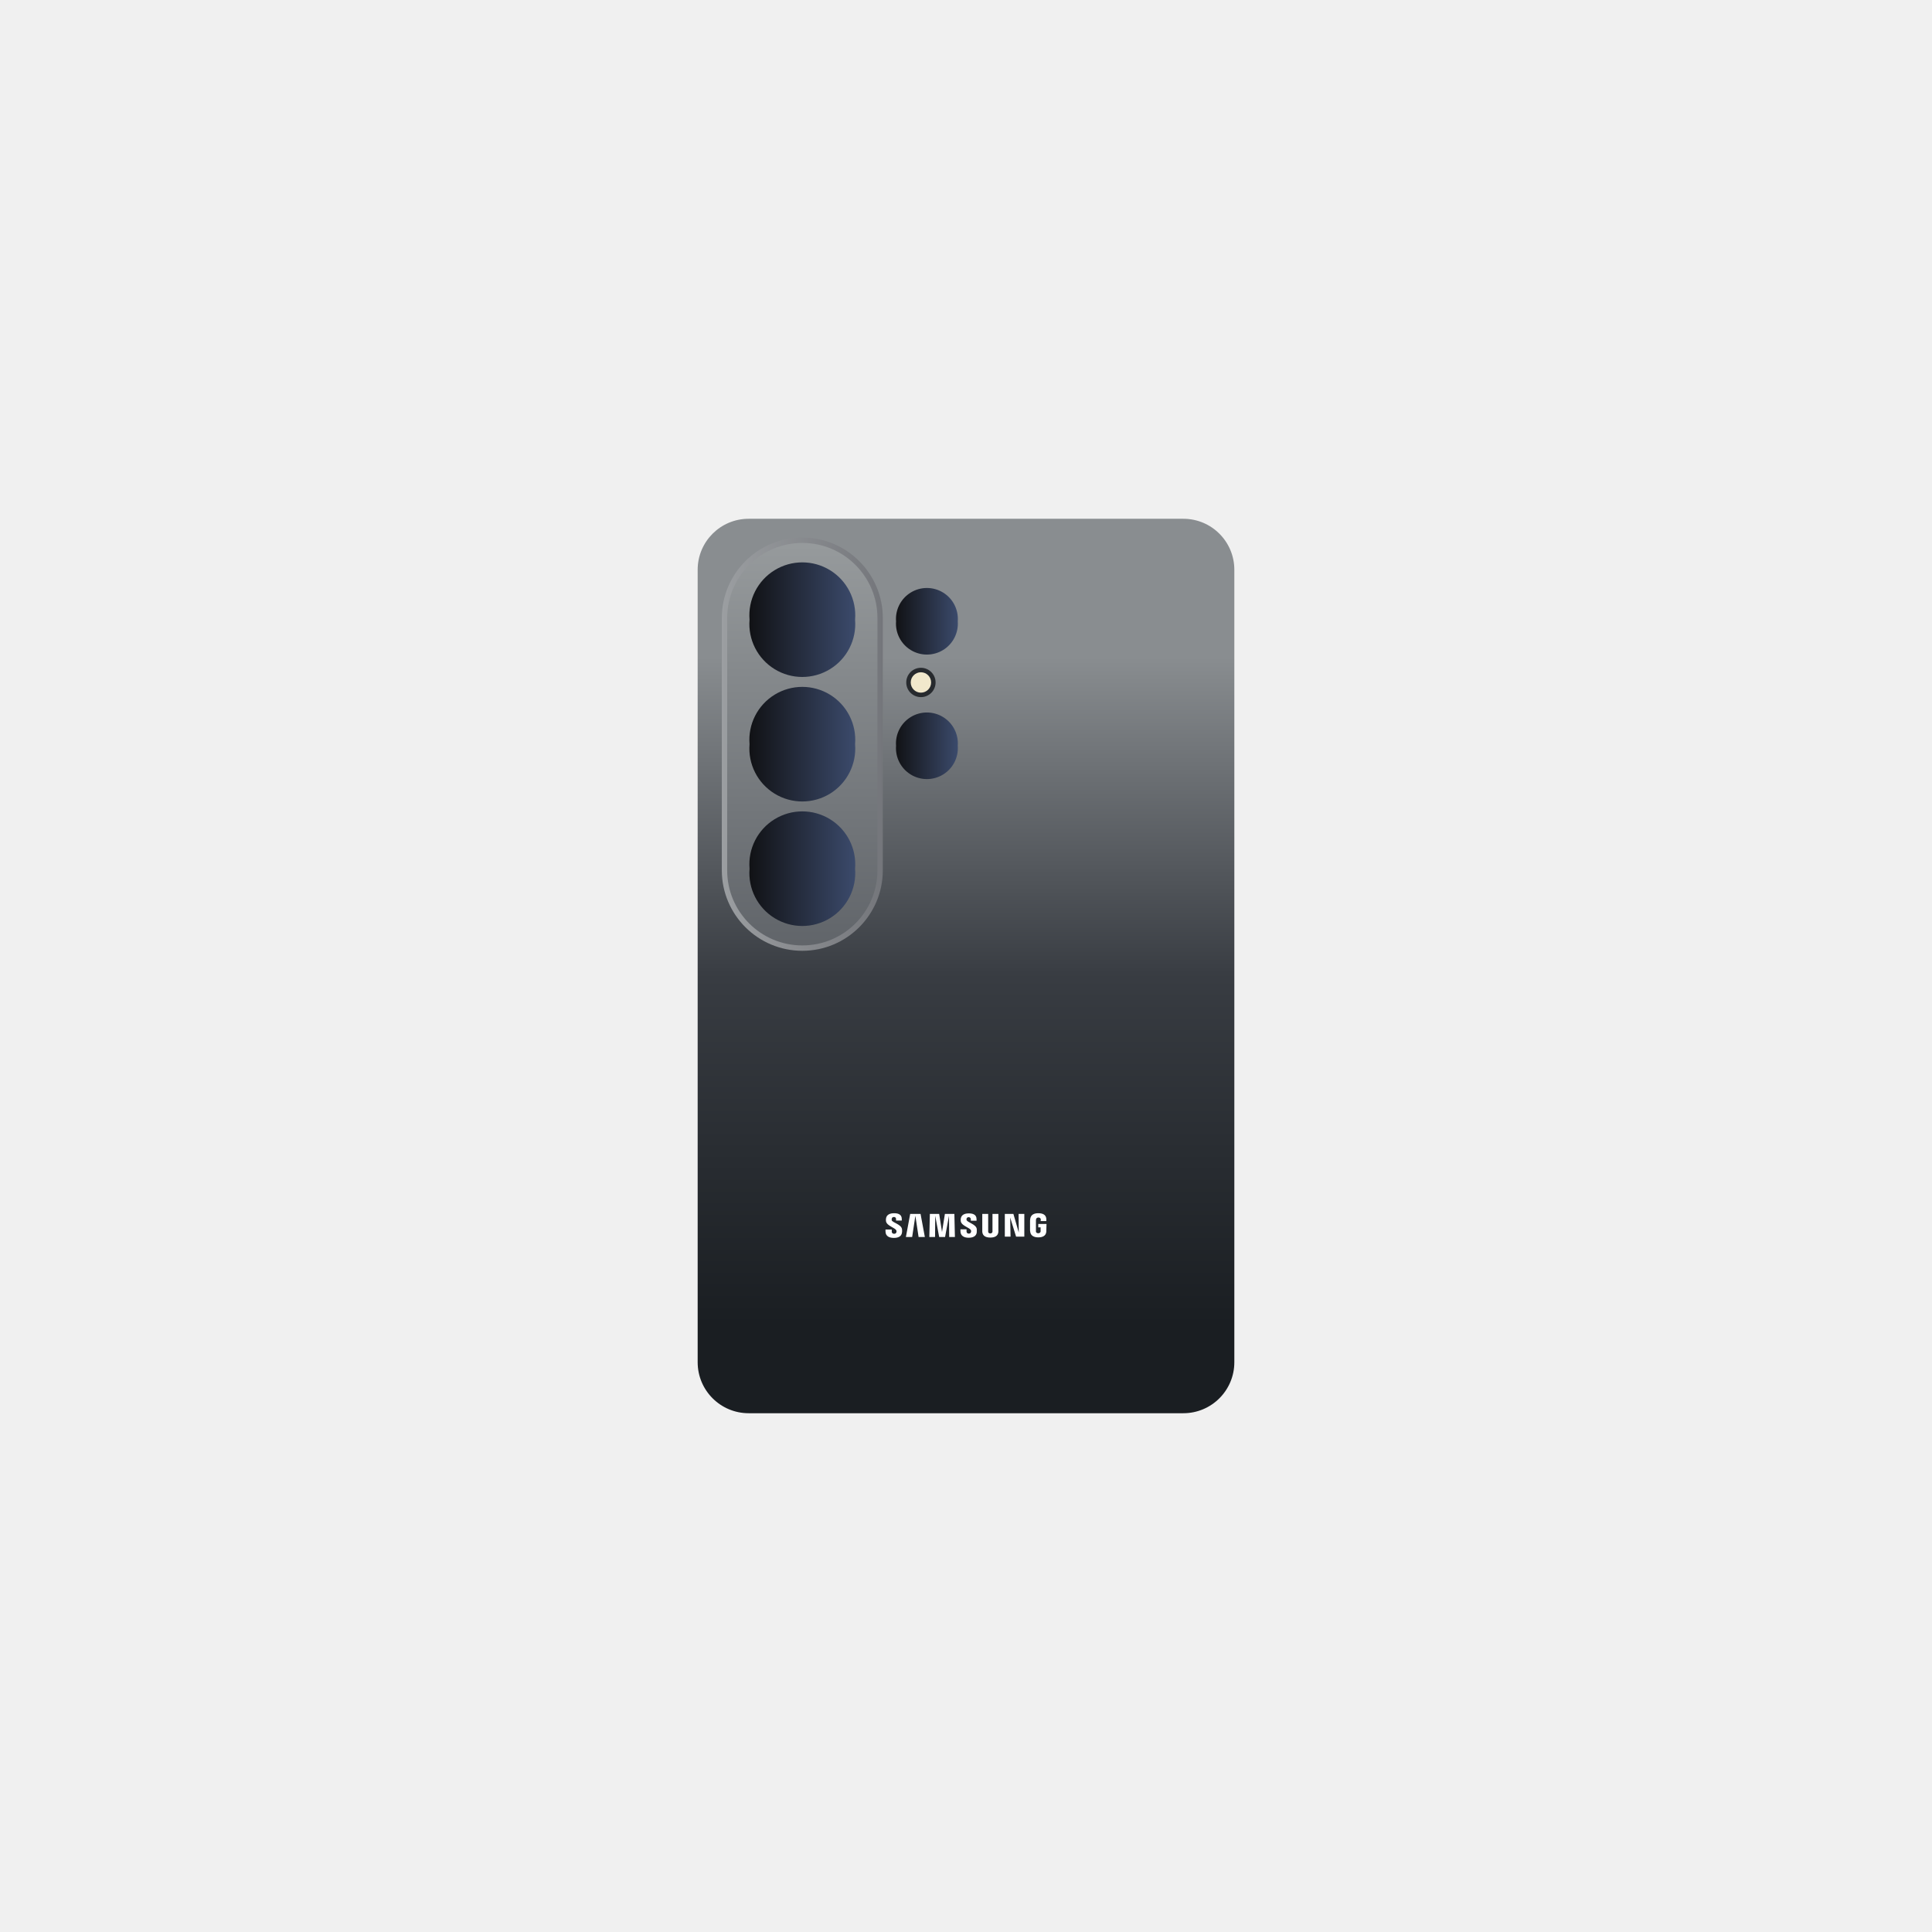
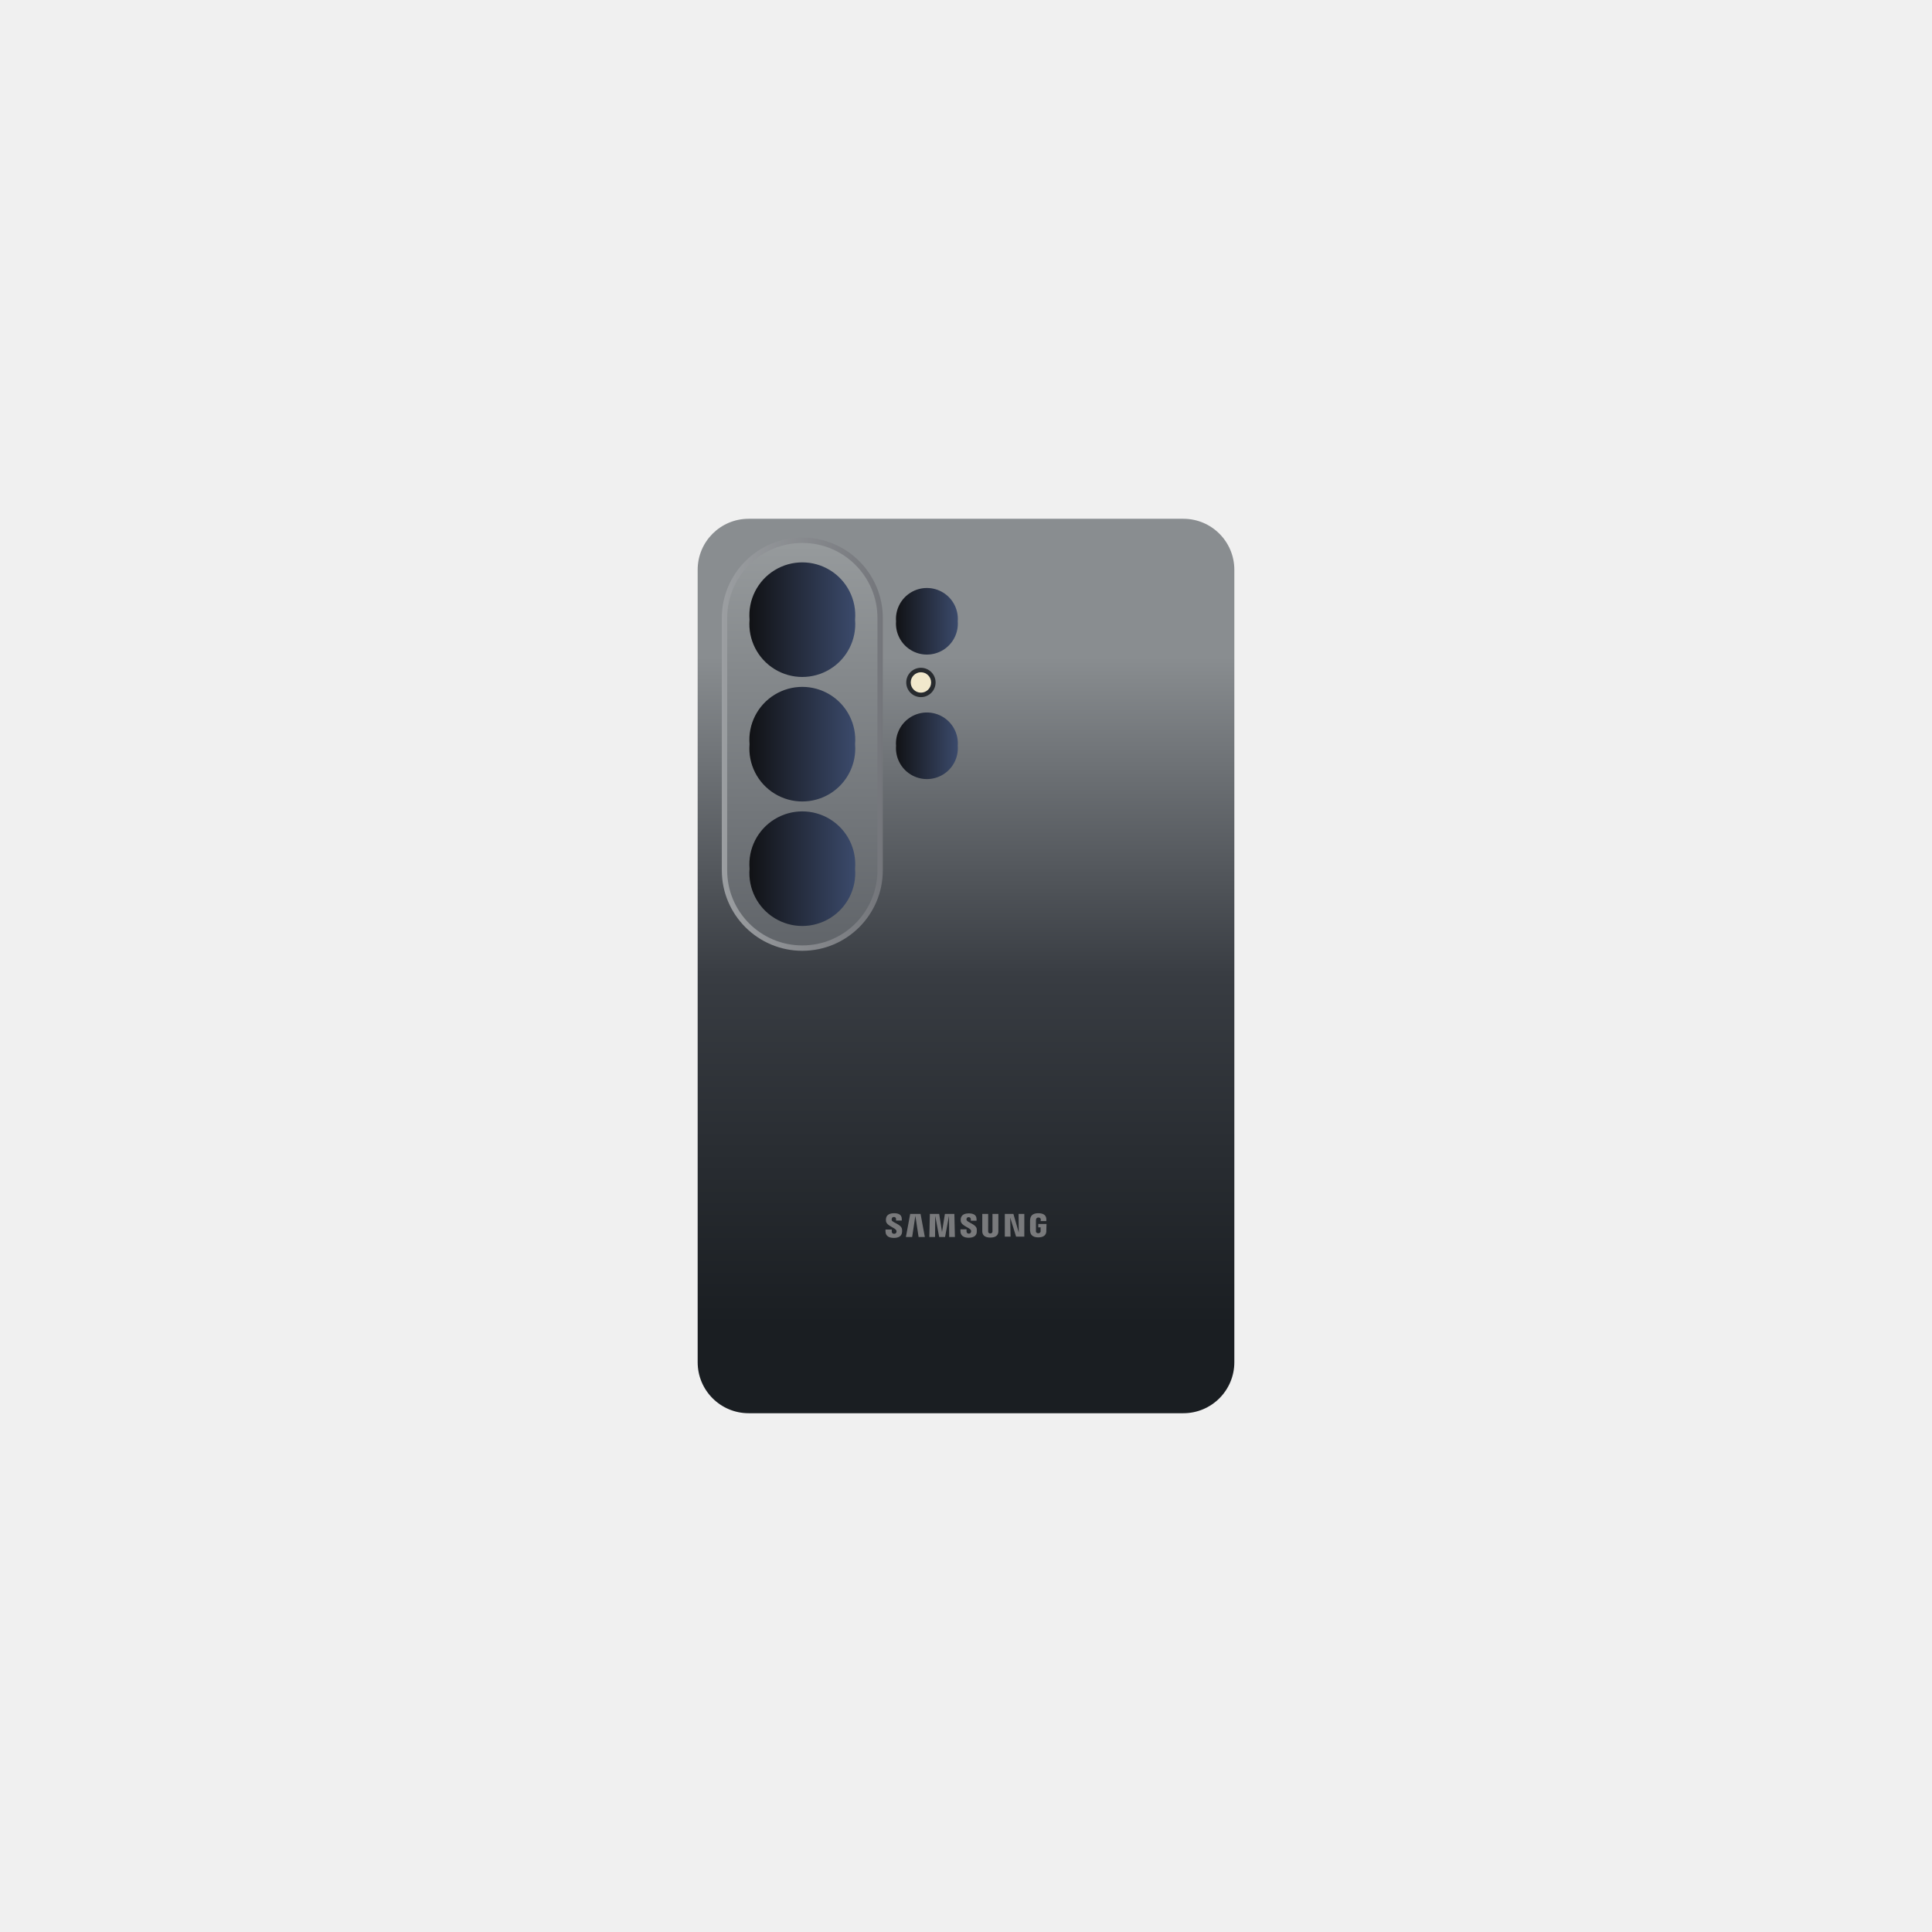
<svg xmlns="http://www.w3.org/2000/svg" width="108" height="108" viewBox="0 0 108 108">
  <defs>
    <linearGradient id="body" gradientUnits="userSpaceOnUse" x1="54" y1="36.73" x2="54" y2="74.07">
      <stop offset="0" stop-color="#898d90" />
      <stop offset="0.48" stop-color="#383c42" />
      <stop offset="1" stop-color="#1a1e22" />
    </linearGradient>
    <linearGradient id="islandrim" gradientUnits="userSpaceOnUse" x1="49.35" y1="0" x2="40.35" y2="0">
      <stop offset="0" stop-color="#74767b" />
      <stop offset="1" stop-color="#9b9ea1" />
    </linearGradient>
    <linearGradient id="island" gradientUnits="userSpaceOnUse" x1="54" y1="30.05" x2="54" y2="53.15">
      <stop offset="0" stop-color="#979b9d" />
      <stop offset="1" stop-color="#606469" />
    </linearGradient>
    <linearGradient id="glass0" gradientUnits="userSpaceOnUse" x1="47.8" y1="34.64" x2="41.9" y2="34.64">
      <stop offset="0" stop-color="#3b4a6b" />
      <stop offset="1" stop-color="#111215" />
    </linearGradient>
    <linearGradient id="glass1" gradientUnits="userSpaceOnUse" x1="47.8" y1="41.6" x2="41.9" y2="41.6">
      <stop offset="0" stop-color="#3b4a6b" />
      <stop offset="1" stop-color="#111215" />
    </linearGradient>
    <linearGradient id="glass2" gradientUnits="userSpaceOnUse" x1="47.8" y1="48.56" x2="41.9" y2="48.56">
      <stop offset="0" stop-color="#3b4a6b" />
      <stop offset="1" stop-color="#111215" />
    </linearGradient>
    <linearGradient id="glass3" gradientUnits="userSpaceOnUse" x1="53.54" y1="34.73" x2="50.09" y2="34.73">
      <stop offset="0" stop-color="#3b4a6b" />
      <stop offset="1" stop-color="#111215" />
    </linearGradient>
    <linearGradient id="glass4" gradientUnits="userSpaceOnUse" x1="53.54" y1="41.69" x2="50.09" y2="41.69">
      <stop offset="0" stop-color="#3b4a6b" />
      <stop offset="1" stop-color="#111215" />
    </linearGradient>
  </defs>
  <path d="M41.85,29H66.15A2.85,2.85 0 0 1 69,31.85V76.15A2.85,2.85 0 0 1 66.15,79H41.85A2.85,2.85 0 0 1 39,76.15V31.85A2.85,2.85 0 0 1 41.85,29Z" fill="url(#body)" />
  <path d="M44.85,30.05H44.85A4.5,4.5 0 0 1 49.35,34.55V48.65A4.5,4.5 0 0 1 44.85,53.15H44.85A4.5,4.5 0 0 1 40.35,48.65V34.55A4.5,4.5 0 0 1 44.85,30.05Z" fill="url(#islandrim)" />
  <path d="M44.85,30.35H44.85A4.2,4.2 0 0 1 49.05,34.55V48.65A4.2,4.2 0 0 1 44.85,52.85H44.85A4.2,4.2 0 0 1 40.65,48.65V34.55A4.2,4.2 0 0 1 44.85,30.35Z" fill="url(#island)" />
  <path d="M41.9,34.64A2.96,2.96 0 1 1 47.8,34.64A2.96,2.96 0 1 1 41.9,34.64Z" fill="url(#glass0)" />
  <path d="M41.9,41.6A2.96,2.96 0 1 1 47.8,41.6A2.96,2.96 0 1 1 41.9,41.6Z" fill="url(#glass1)" />
  <path d="M41.9,48.56A2.96,2.96 0 1 1 47.8,48.56A2.96,2.96 0 1 1 41.9,48.56Z" fill="url(#glass2)" />
  <path d="M50.09,34.73A1.73,1.73 0 1 1 53.54,34.73A1.73,1.73 0 1 1 50.09,34.73Z" fill="url(#glass3)" />
  <path d="M50.09,41.69A1.73,1.73 0 1 1 53.54,41.69A1.73,1.73 0 1 1 50.09,41.69Z" fill="url(#glass4)" />
  <path d="M50.66,38.15A0.82,0.82 0 1 1 52.3,38.15A0.82,0.82 0 1 1 50.66,38.15Z" fill="#272a2e" />
  <path d="M50.91,38.15A0.57,0.57 0 1 1 52.05,38.15A0.57,0.57 0 1 1 50.91,38.15Z" fill="#f1e8cc" />
-   <path d="m 58.04,68.42 l 0,0.19 l 0.13,0 l 0,0.19 c 0,0.02 0,0.03 0,0.05 c -0.01,0.03 -0.04,0.09 -0.13,0.09 c -0.09,0 -0.13,-0.06 -0.13,-0.09 c 0,-0.01 0,-0.03 0,-0.05 l 0,-0.59 c 0,-0.02 0,-0.04 0.01,-0.06 c 0.01,-0.03 0.03,-0.09 0.13,-0.09 c 0.1,0 0.12,0.07 0.13,0.09 c 0,0.02 0,0.05 0,0.05 L 58.17,68.26 l 0.32,0 l 0,-0.04 c 0,0 0,-0.04 0,-0.09 C 58.47,67.89 58.27,67.82 58.04,67.82 c -0.23,0 -0.42,0.08 -0.45,0.32 c 0,0.02 -0.01,0.06 -0.01,0.09 l 0,0.54 c 0,0.02 0,0.04 0.01,0.08 c 0.02,0.23 0.22,0.32 0.45,0.32 c 0.23,0 0.43,-0.08 0.45,-0.32 c 0,-0.04 0,-0.06 0,-0.08 L 58.5,68.42 Z m -2.23,-0.56 l -0.33,0 l 0,0.95 c 0,0.02 0,0.04 0,0.05 c -0.01,0.03 -0.03,0.09 -0.12,0.09 c -0.09,0 -0.12,-0.06 -0.12,-0.09 c 0,-0.01 0,-0.03 0,-0.05 l 0,-0.95 l -0.33,0 L 54.91,68.77 c 0,0.02 0,0.07 0,0.09 c 0.02,0.24 0.21,0.32 0.45,0.32 c 0.24,0 0.43,-0.08 0.45,-0.32 c 0,-0.01 0,-0.06 0,-0.09 z m -2.99,0 l -0.16,1.01 l -0.16,-1.01 l -0.52,0 l -0.03,1.29 l 0.32,0 l 0.01,-1.19 l 0.22,1.19 l 0.33,0 l 0.22,-1.19 l 0.01,1.19 l 0.32,0 l -0.03,-1.29 z m -1.94,0 l -0.24,1.29 l 0.35,0 l 0.18,-1.19 l 0.18,1.19 l 0.35,0 l -0.24,-1.29 z m 6.07,1.04 l -0.3,-1.04 l -0.48,0 l 0,1.27 l 0.32,0 l -0.02,-1.07 l 0.33,1.07 l 0.46,0 l 0,-1.27 l -0.32,0 z m -2.92,-0.7 c -0.01,-0.03 0,-0.05 0,-0.07 c 0.01,-0.04 0.04,-0.09 0.12,-0.09 c 0.07,0 0.12,0.05 0.12,0.12 l 0,0.08 l 0.32,0 l 0,-0.09 c 0,-0.28 -0.25,-0.32 -0.43,-0.32 c -0.23,0 -0.41,0.07 -0.45,0.28 c -0.01,0.06 -0.01,0.11 0,0.17 c 0.06,0.26 0.51,0.34 0.57,0.5 c 0.01,0.03 0.01,0.07 0,0.09 c -0.01,0.04 -0.04,0.09 -0.12,0.09 c -0.08,0 -0.13,-0.05 -0.13,-0.12 l -9.91E-05,-0.12 l -0.34,0 l 0,0.1 c 0,0.28 0.22,0.37 0.46,0.37 c 0.23,0 0.42,-0.08 0.45,-0.29 c 0.01,-0.11 0,-0.18 0,-0.21 c -0.05,-0.27 -0.54,-0.35 -0.57,-0.5 m -4.18,0 c -0.01,-0.03 0,-0.05 0,-0.07 c 0.01,-0.04 0.04,-0.09 0.12,-0.09 c 0.08,0 0.12,0.05 0.12,0.12 l 0,0.08 l 0.32,0 l 0,-0.09 c 0,-0.28 -0.25,-0.32 -0.43,-0.32 c -0.23,0 -0.42,0.08 -0.45,0.29 c -0.01,0.06 -0.01,0.11 0,0.17 c 0.06,0.26 0.51,0.34 0.58,0.51 c 0.01,0.03 0.01,0.07 0,0.09 c -0.01,0.04 -0.04,0.09 -0.13,0.09 c -0.08,0 -0.13,-0.05 -0.13,-0.12 l 0,-0.12 l -0.35,0 l 0,0.1 c 0,0.29 0.23,0.37 0.47,0.37 c 0.23,0 0.42,-0.08 0.45,-0.29 c 0.02,-0.11 0,-0.18 0,-0.21 c -0.05,-0.27 -0.54,-0.35 -0.58,-0.5" fill="#ffffff" />
+   <path d="m 58.04,68.42 l 0,0.19 l 0.13,0 l 0,0.19 c 0,0.02 0,0.03 0,0.05 c -0.01,0.03 -0.04,0.09 -0.13,0.09 c -0.09,0 -0.13,-0.06 -0.13,-0.09 c 0,-0.01 0,-0.03 0,-0.05 l 0,-0.59 c 0,-0.02 0,-0.04 0.01,-0.06 c 0.01,-0.03 0.03,-0.09 0.13,-0.09 c 0.1,0 0.12,0.07 0.13,0.09 c 0,0.02 0,0.05 0,0.05 L 58.17,68.26 l 0.32,0 l 0,-0.04 c 0,0 0,-0.04 0,-0.09 C 58.47,67.89 58.27,67.82 58.04,67.82 c -0.23,0 -0.42,0.08 -0.45,0.32 c 0,0.02 -0.01,0.06 -0.01,0.09 l 0,0.54 c 0,0.02 0,0.04 0.01,0.08 c 0.02,0.23 0.22,0.32 0.45,0.32 c 0.23,0 0.43,-0.08 0.45,-0.32 c 0,-0.04 0,-0.06 0,-0.08 L 58.5,68.42 Z m -2.23,-0.56 l -0.33,0 l 0,0.95 c 0,0.02 0,0.04 0,0.05 c -0.01,0.03 -0.03,0.09 -0.12,0.09 c -0.09,0 -0.12,-0.06 -0.12,-0.09 c 0,-0.01 0,-0.03 0,-0.05 l 0,-0.95 l -0.33,0 L 54.91,68.77 c 0,0.02 0,0.07 0,0.09 c 0.02,0.24 0.21,0.32 0.45,0.32 c 0.24,0 0.43,-0.08 0.45,-0.32 c 0,-0.01 0,-0.06 0,-0.09 z m -2.99,0 l -0.16,1.01 l -0.16,-1.01 l -0.52,0 l -0.03,1.29 l 0.32,0 l 0.01,-1.19 l 0.22,1.19 l 0.33,0 l 0.22,-1.19 l 0.01,1.19 l 0.32,0 l -0.03,-1.29 z m -1.94,0 l -0.24,1.29 l 0.35,0 l 0.18,-1.19 l 0.18,1.19 l 0.35,0 l -0.24,-1.29 z m 6.07,1.04 l -0.3,-1.04 l -0.48,0 l 0,1.27 l 0.32,0 l -0.02,-1.07 l 0.33,1.07 l 0.46,0 l 0,-1.27 l -0.32,0 z m -2.92,-0.7 c -0.01,-0.03 0,-0.05 0,-0.07 c 0.01,-0.04 0.04,-0.09 0.12,-0.09 c 0.07,0 0.12,0.05 0.12,0.12 l 0,0.08 l 0.32,0 l 0,-0.09 c 0,-0.28 -0.25,-0.32 -0.43,-0.32 c -0.23,0 -0.41,0.07 -0.45,0.28 c -0.01,0.06 -0.01,0.11 0,0.17 c 0.06,0.26 0.51,0.34 0.57,0.5 c 0.01,0.03 0.01,0.07 0,0.09 c -0.01,0.04 -0.04,0.09 -0.12,0.09 c -0.08,0 -0.13,-0.05 -0.13,-0.12 l -9.91E-05,-0.12 l -0.34,0 l 0,0.1 c 0,0.28 0.22,0.37 0.46,0.37 c 0.23,0 0.42,-0.08 0.45,-0.29 c 0.01,-0.11 0,-0.18 0,-0.21 c -0.05,-0.27 -0.54,-0.35 -0.57,-0.5 m -4.18,0 c -0.01,-0.03 0,-0.05 0,-0.07 c 0.01,-0.04 0.04,-0.09 0.12,-0.09 c 0.08,0 0.12,0.05 0.12,0.12 l 0,0.08 l 0.32,0 l 0,-0.09 c 0,-0.28 -0.25,-0.32 -0.43,-0.32 c -0.23,0 -0.42,0.08 -0.45,0.29 c -0.01,0.06 -0.01,0.11 0,0.17 c 0.06,0.26 0.51,0.34 0.58,0.51 c 0.01,0.03 0.01,0.07 0,0.09 c -0.01,0.04 -0.04,0.09 -0.13,0.09 c -0.08,0 -0.13,-0.05 -0.13,-0.12 l 0,-0.12 l -0.35,0 l 0,0.1 c 0,0.29 0.23,0.37 0.47,0.37 c 0.23,0 0.42,-0.08 0.45,-0.29 c 0.02,-0.11 0,-0.18 0,-0.21 c -0.05,-0.27 -0.54,-0.35 -0.58,-0.5" fill="#797a7c" />
</svg>
